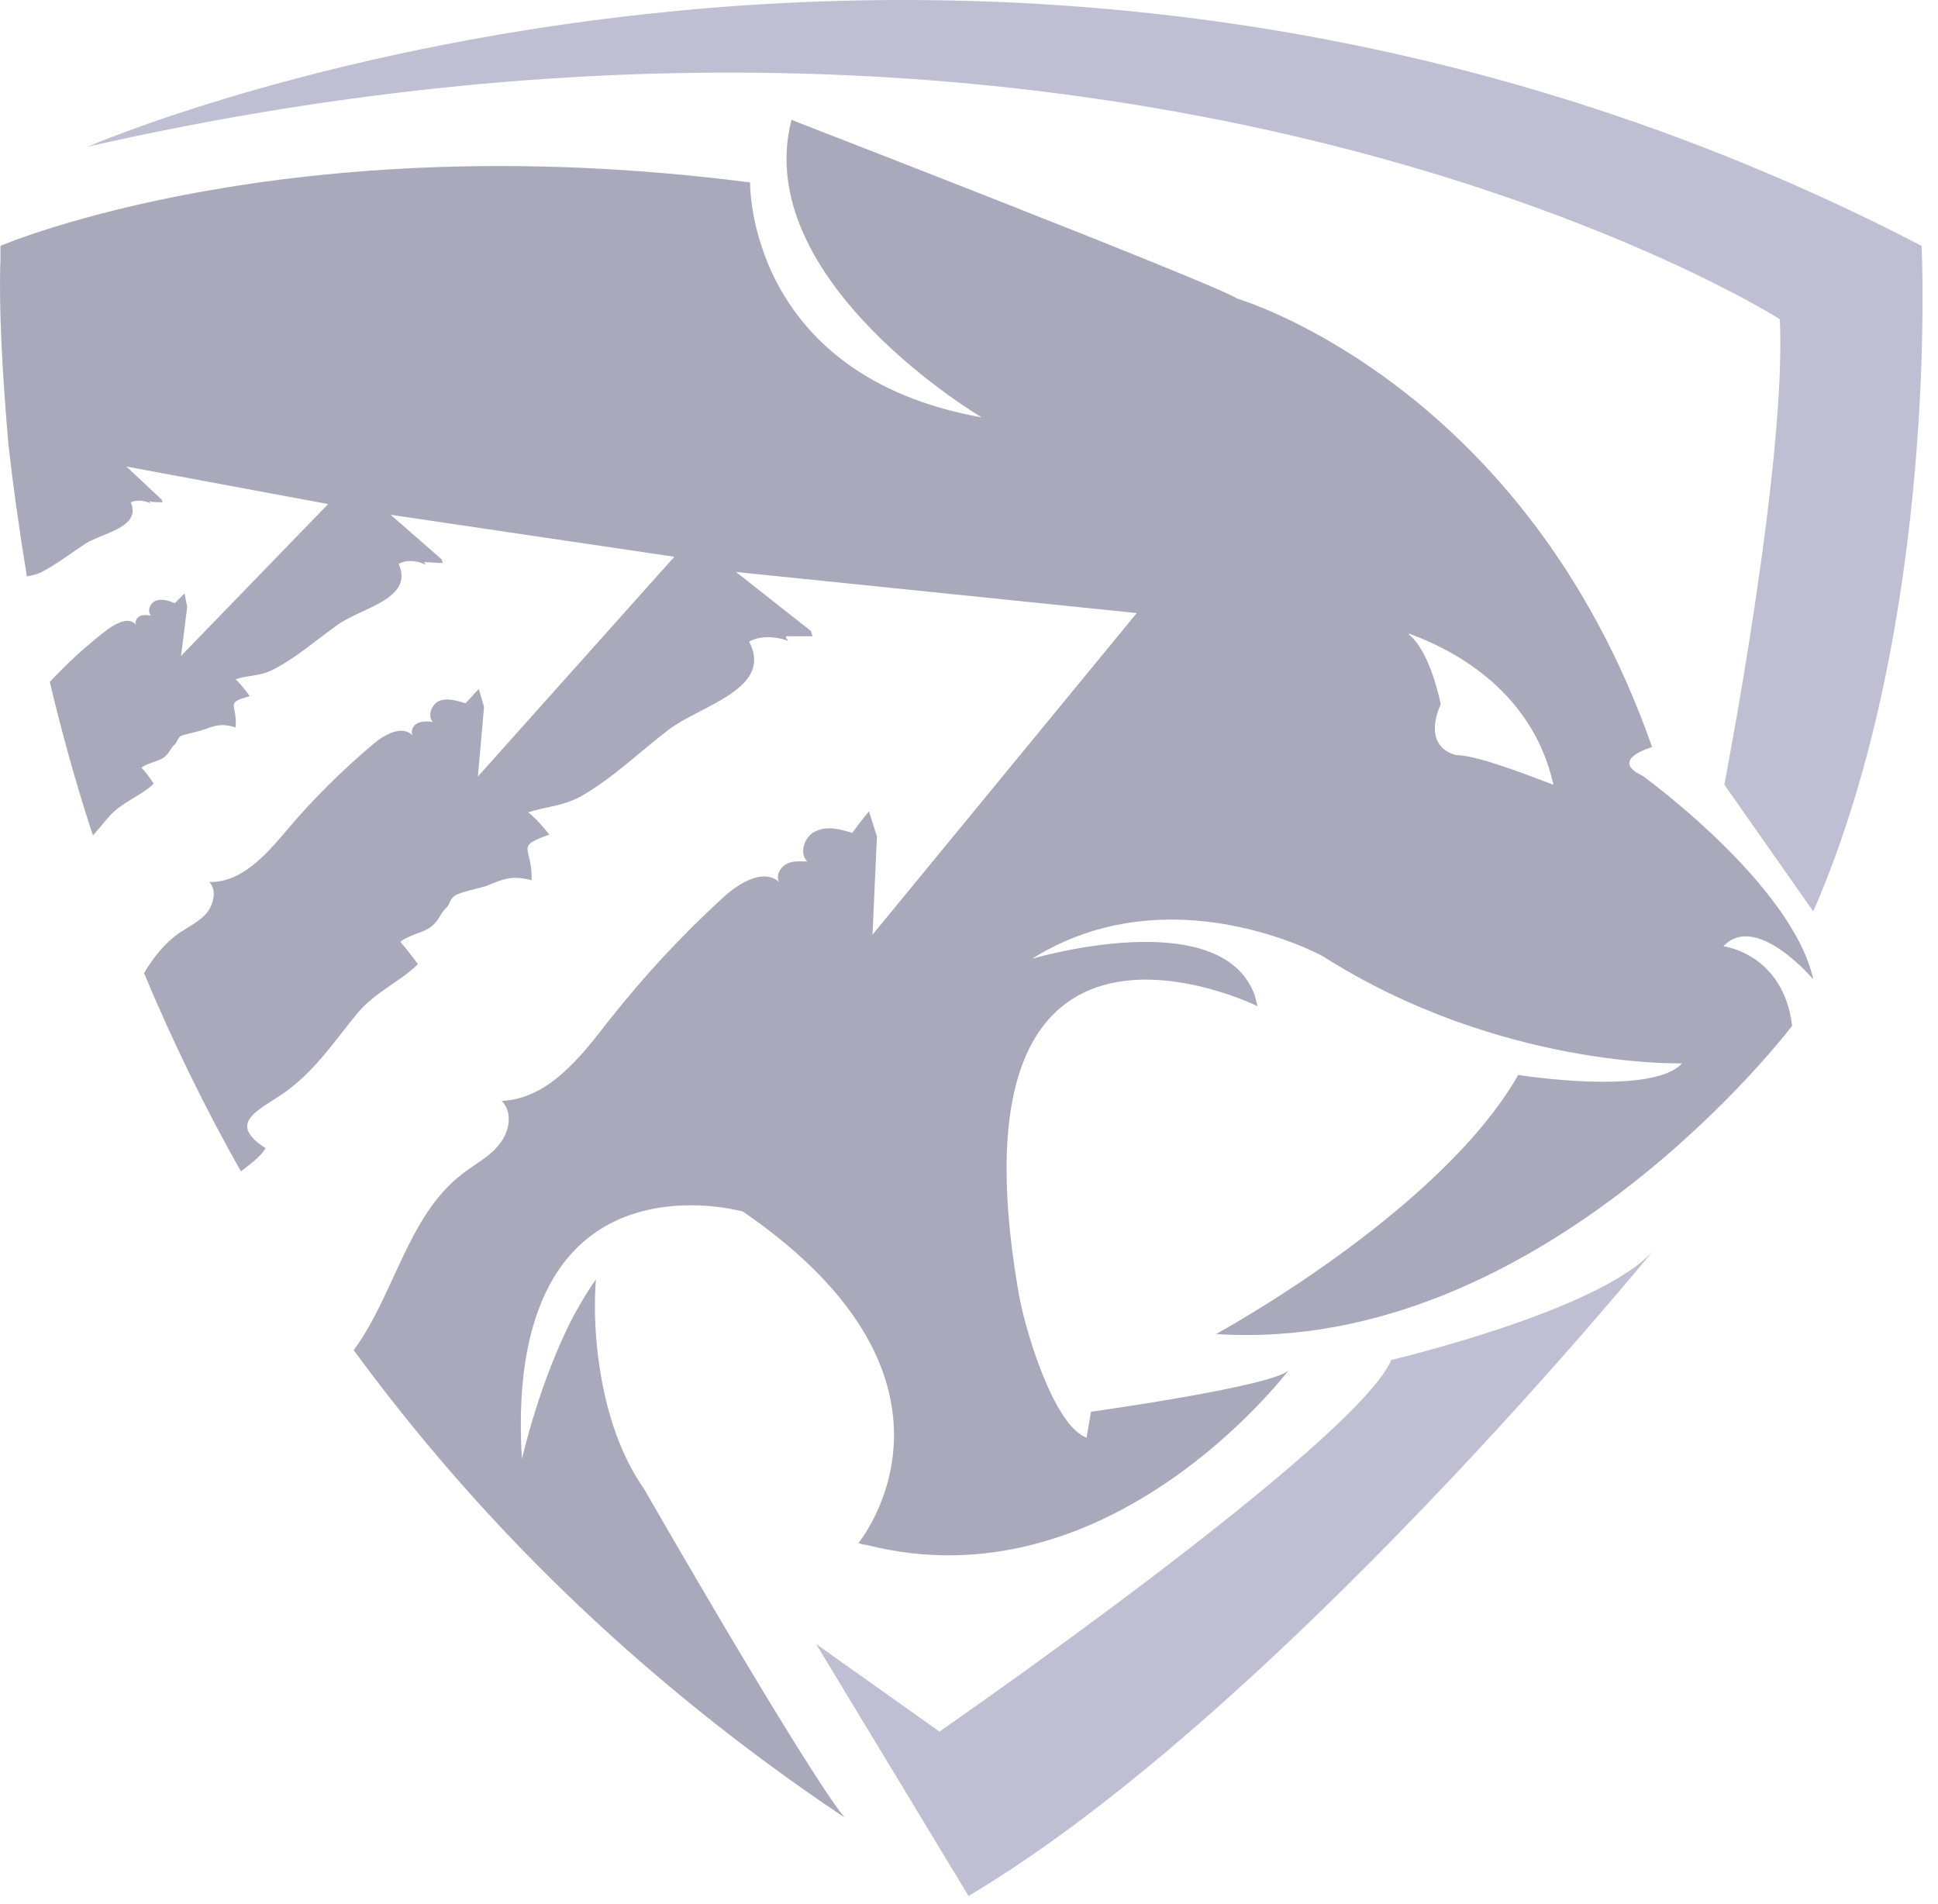
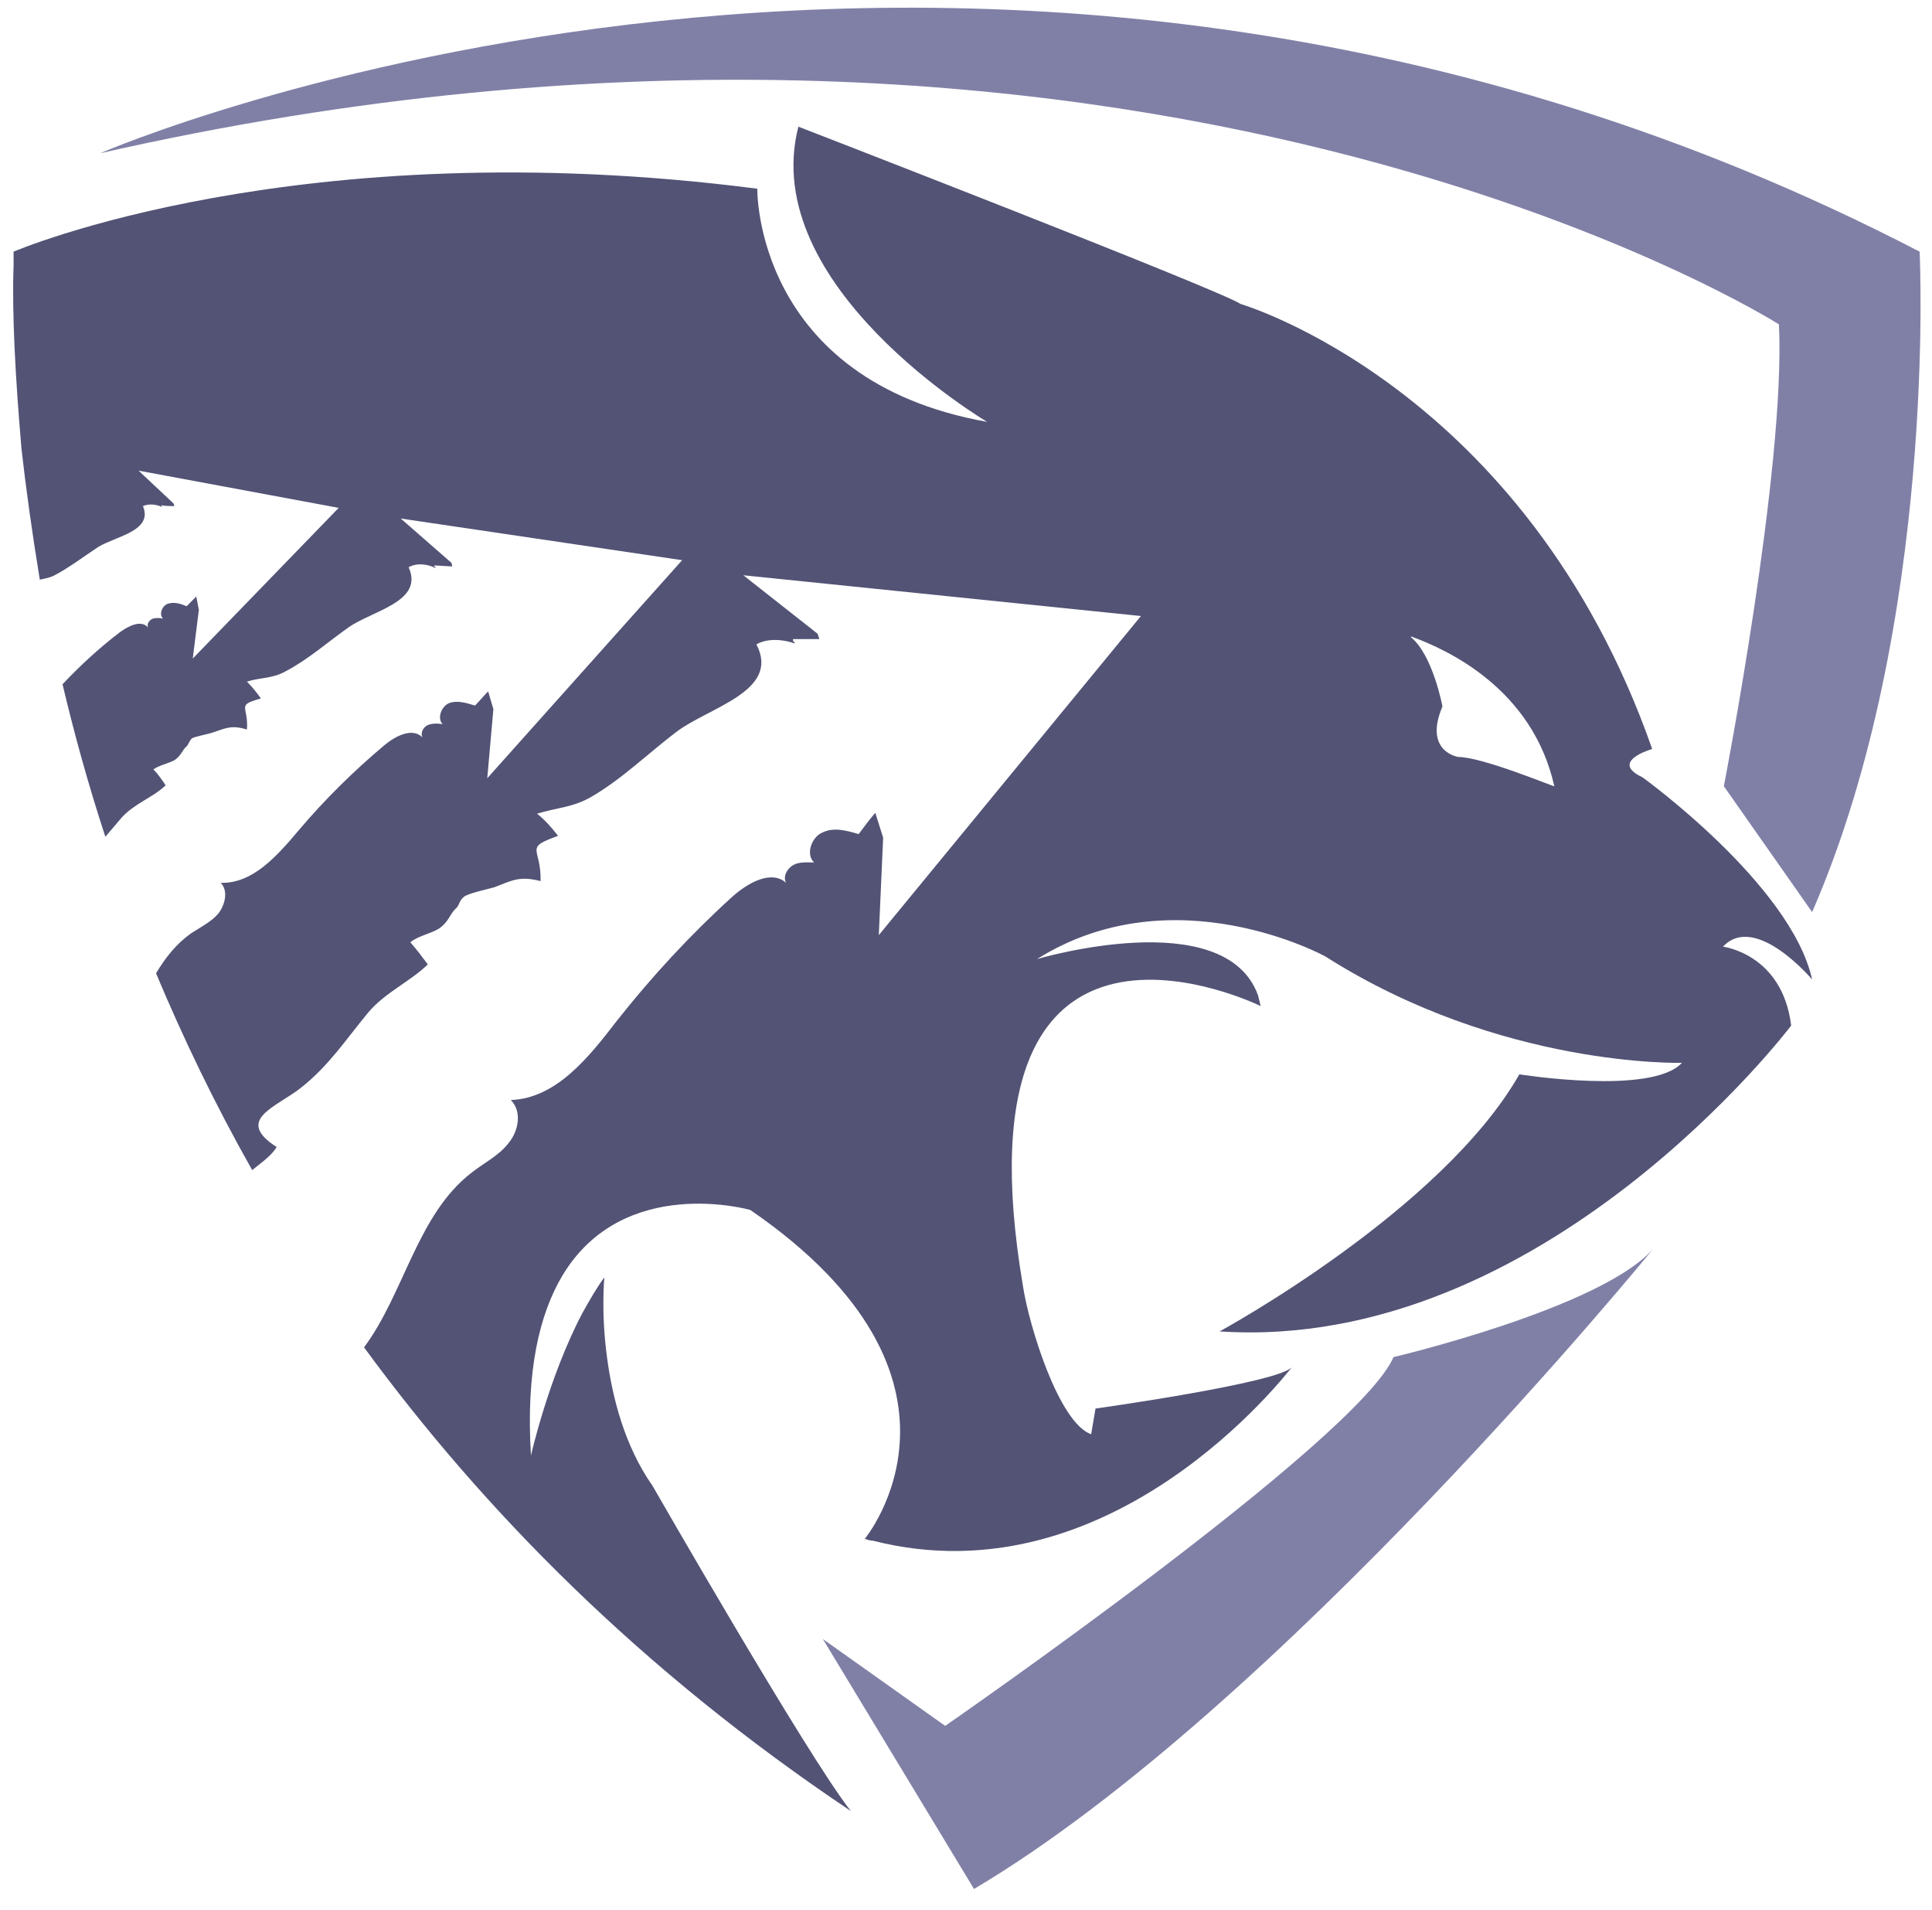
- <svg xmlns="http://www.w3.org/2000/svg" width="113" height="111" viewBox="0 0 113 111" fill="none">
-   <g opacity="0.5">
-     <path d="M103.776 18.607C104.186 26.993 100.54 45.745 100.54 45.745L105.727 53.141C113.123 36.16 112.045 14.335 112.045 14.335C57.242 -14.105 5.111 8.553 5.111 8.553C66.128 -5.302 103.776 18.607 103.776 18.607Z" fill="#8080A7" />
-     <path d="M81.125 79.289C79.019 84.186 54.777 100.958 54.777 100.958L47.586 95.853L56.472 110.542C74.397 99.916 96.379 72.935 96.379 72.935C93.298 76.424 81.125 79.289 81.125 79.289Z" fill="#8080A7" />
-     <path d="M105.728 57.1C104.495 51.527 95.764 45.224 95.764 45.224C93.761 44.287 96.329 43.557 96.329 43.557C88.881 22.305 72.138 17.409 72.138 17.409C70.905 16.576 46.149 6.991 46.149 6.991C43.735 16.367 57.243 24.337 57.243 24.337C43.529 21.889 43.735 10.637 43.735 10.637C16.719 7.147 0.026 14.336 0.026 14.336C0.026 14.336 0.026 14.336 0.026 14.388V14.44C0.026 14.44 0.026 14.44 0.026 14.492C0.026 14.544 0.026 14.544 0.026 14.596C0.026 14.648 0.026 14.7 0.026 14.805C0.026 14.857 0.026 14.909 0.026 14.909C0.026 15.013 0.026 15.065 0.026 15.169C-0.076 17.878 0.129 21.732 0.489 25.899C0.745 28.191 1.105 30.796 1.567 33.608C1.824 33.556 2.081 33.504 2.338 33.4C3.262 32.931 4.135 32.254 5.008 31.681C6.036 31.056 8.244 30.744 7.628 29.285C7.987 29.129 8.398 29.181 8.758 29.337C8.758 29.285 8.706 29.285 8.706 29.233C8.963 29.285 9.22 29.285 9.477 29.285L9.426 29.129L7.371 27.202L19.133 29.389L10.556 38.244L10.915 35.379L10.761 34.598C10.556 34.806 10.401 34.963 10.196 35.171C9.836 35.015 9.477 34.911 9.117 35.015C8.758 35.119 8.552 35.64 8.809 35.9C8.604 35.848 8.398 35.848 8.193 35.9C7.987 36.005 7.833 36.213 7.936 36.421C7.525 35.952 6.806 36.317 6.293 36.682C5.06 37.619 3.93 38.661 2.903 39.755C3.57 42.568 4.392 45.589 5.419 48.714C5.728 48.349 6.036 47.985 6.395 47.568C7.166 46.735 8.193 46.422 8.963 45.693C8.758 45.38 8.501 45.016 8.244 44.755C8.604 44.495 9.22 44.391 9.528 44.182C9.888 43.922 9.939 43.609 10.196 43.401C10.299 43.297 10.35 43.089 10.504 42.932C10.658 42.828 11.531 42.672 11.788 42.568C12.559 42.307 12.867 42.151 13.74 42.411C13.843 41.005 13.072 41.005 14.562 40.588C14.305 40.224 14.048 39.911 13.74 39.599C14.562 39.338 15.229 39.442 16.051 38.974C17.335 38.296 18.517 37.255 19.698 36.421C21.084 35.431 24.166 34.911 23.242 32.879C23.704 32.619 24.32 32.671 24.834 32.931C24.834 32.879 24.731 32.827 24.731 32.775C25.091 32.775 25.45 32.827 25.81 32.827L25.758 32.619L22.779 30.014L39.318 32.462L27.864 45.276L28.224 41.213L27.916 40.172C27.659 40.432 27.402 40.745 27.145 41.005C26.631 40.849 26.118 40.693 25.656 40.849C25.193 41.005 24.885 41.734 25.245 42.099C24.937 42.047 24.628 42.047 24.372 42.151C24.115 42.255 23.909 42.62 24.064 42.88C23.447 42.255 22.42 42.828 21.804 43.349C20.006 44.86 18.311 46.526 16.77 48.349C15.537 49.808 14.099 51.475 12.199 51.423C12.661 51.892 12.456 52.725 12.045 53.246C11.634 53.715 11.018 54.027 10.453 54.392C9.58 55.017 8.963 55.798 8.398 56.736C9.991 60.538 11.839 64.393 14.048 68.299C14.562 67.883 15.178 67.466 15.486 66.945C12.97 65.33 15.486 64.601 16.924 63.455C18.568 62.153 19.544 60.642 20.879 59.028C21.906 57.83 23.293 57.257 24.372 56.215C24.064 55.798 23.704 55.329 23.344 54.913C23.858 54.496 24.68 54.392 25.142 54.027C25.656 53.61 25.656 53.246 26.067 52.881C26.221 52.725 26.221 52.465 26.477 52.256C26.683 52.048 27.916 51.787 28.275 51.683C29.354 51.266 29.765 51.006 30.997 51.319C31.049 49.339 29.97 49.391 32.025 48.662C31.665 48.193 31.254 47.724 30.792 47.36C31.973 46.995 32.898 46.995 33.976 46.37C35.774 45.328 37.315 43.818 38.958 42.568C40.859 41.109 45.122 40.172 43.683 37.411C44.3 37.046 45.224 37.098 45.943 37.359C45.943 37.255 45.789 37.255 45.841 37.098C46.354 37.098 46.868 37.098 47.381 37.098L47.279 36.786L42.913 33.348L66.282 35.744L50.874 54.496L51.131 48.766L50.669 47.308C50.309 47.724 50.001 48.141 49.693 48.558C48.974 48.349 48.255 48.141 47.587 48.454C46.919 48.714 46.56 49.756 47.073 50.225C46.662 50.225 46.2 50.173 45.841 50.381C45.481 50.589 45.224 51.058 45.43 51.423C44.557 50.641 43.17 51.423 42.245 52.256C39.78 54.496 37.52 56.944 35.466 59.548C33.822 61.684 31.922 64.08 29.251 64.184C29.919 64.862 29.713 66.007 29.097 66.737C28.532 67.466 27.659 67.883 26.94 68.456C23.755 70.904 22.985 75.54 20.622 78.717C27.607 88.249 36.852 97.677 49.23 105.959C46.714 102.782 37.572 86.843 37.572 86.843C35.928 84.499 35.209 81.634 34.901 79.29C34.541 76.633 34.747 74.602 34.747 74.602C34.284 75.227 33.873 75.956 33.463 76.686C31.459 80.488 30.432 85.072 30.432 85.072C30.124 80.071 30.946 76.738 32.281 74.498C35.877 68.508 43.324 70.643 43.324 70.643C57.808 80.592 50.052 89.968 50.052 89.968C50.206 90.02 50.36 90.072 50.514 90.072C64.587 93.666 74.86 80.228 75.168 79.863C74.449 80.801 63.612 82.311 63.612 82.311L63.355 83.822C61.454 83.145 59.708 77.467 59.349 75.123C55.034 49.652 73.319 58.663 73.319 58.663C73.267 58.455 73.216 58.246 73.165 58.038C71.213 52.621 60.17 55.902 60.17 55.902C68.234 50.85 77.12 55.746 77.12 55.746C87.443 62.309 98.075 61.997 98.075 61.997C96.329 63.924 88.522 62.674 88.522 62.674C83.951 70.695 70.905 77.779 70.905 77.779C89.96 79.03 104.495 59.809 104.495 59.809C103.981 55.59 100.489 55.173 100.489 55.173C102.389 53.142 105.728 57.1 105.728 57.1ZM84.927 44.026C84.927 44.026 82.872 43.714 84.002 41.057C84.002 41.057 83.437 38.036 82.153 36.994C82.153 36.994 82.153 36.994 82.153 36.942C84.31 37.723 89.292 40.015 90.576 45.745C90.576 45.797 86.365 44.026 84.927 44.026Z" fill="#525375" />
-   </g>
+ <svg xmlns="http://www.w3.org/2000/svg" width="86" height="85" viewBox="0 0 86 85" fill="none">
+   <path d="M79.186 14.435C79.497 20.787 76.735 34.99 76.735 34.99L80.664 40.592C86.266 27.731 85.449 11.2 85.449 11.2C43.941 -10.341 4.456 6.821 4.456 6.821C50.671 -3.673 79.186 14.435 79.186 14.435Z" fill="#8080A7" />
+   <path d="M62.03 60.396C60.435 64.105 42.074 76.808 42.074 76.808L36.627 72.942L43.357 84.067C56.934 76.019 73.584 55.583 73.584 55.583C71.25 58.226 62.03 60.396 62.03 60.396Z" fill="#8080A7" />
+   <path d="M80.664 43.591C79.731 39.369 73.117 34.596 73.117 34.596C71.6 33.886 73.545 33.333 73.545 33.333C67.904 17.237 55.223 13.528 55.223 13.528C54.289 12.897 35.539 5.638 35.539 5.638C33.71 12.739 43.941 18.775 43.941 18.775C33.555 16.921 33.71 8.399 33.71 8.399C13.248 5.756 0.605 11.2 0.605 11.2C0.605 11.2 0.605 11.2 0.605 11.24V11.279C0.605 11.279 0.605 11.279 0.605 11.319C0.605 11.358 0.605 11.358 0.605 11.398C0.605 11.437 0.605 11.477 0.605 11.556C0.605 11.595 0.605 11.634 0.605 11.634C0.605 11.713 0.605 11.753 0.605 11.832C0.527 13.883 0.683 16.803 0.955 19.959C1.15 21.695 1.422 23.667 1.772 25.798C1.967 25.758 2.161 25.719 2.356 25.64C3.056 25.285 3.717 24.772 4.379 24.338C5.157 23.865 6.829 23.628 6.363 22.523C6.635 22.405 6.946 22.444 7.218 22.563C7.218 22.523 7.18 22.523 7.18 22.484C7.374 22.523 7.569 22.523 7.763 22.523L7.724 22.405L6.168 20.945L15.076 22.602L8.58 29.309L8.852 27.139L8.736 26.547C8.58 26.705 8.463 26.823 8.308 26.981C8.035 26.863 7.763 26.784 7.491 26.863C7.218 26.942 7.063 27.336 7.257 27.534C7.102 27.494 6.946 27.494 6.791 27.534C6.635 27.613 6.518 27.77 6.596 27.928C6.285 27.573 5.74 27.849 5.351 28.125C4.418 28.836 3.562 29.625 2.784 30.453C3.289 32.584 3.912 34.872 4.69 37.239C4.923 36.963 5.157 36.687 5.429 36.371C6.013 35.74 6.791 35.503 7.374 34.951C7.218 34.714 7.024 34.438 6.829 34.241C7.102 34.043 7.569 33.964 7.802 33.807C8.074 33.609 8.113 33.373 8.308 33.215C8.386 33.136 8.424 32.978 8.541 32.86C8.658 32.781 9.319 32.663 9.514 32.584C10.097 32.386 10.331 32.268 10.992 32.465C11.07 31.4 10.486 31.4 11.614 31.084C11.42 30.808 11.225 30.572 10.992 30.335C11.614 30.137 12.12 30.216 12.742 29.861C13.715 29.349 14.61 28.559 15.504 27.928C16.555 27.179 18.889 26.784 18.189 25.245C18.539 25.048 19.006 25.088 19.395 25.285C19.395 25.245 19.317 25.206 19.317 25.166C19.589 25.166 19.861 25.206 20.134 25.206L20.095 25.048L17.838 23.076L30.365 24.93L21.69 34.635L21.962 31.558L21.729 30.769C21.534 30.966 21.34 31.203 21.145 31.4C20.756 31.282 20.367 31.163 20.017 31.282C19.667 31.4 19.433 31.952 19.706 32.228C19.472 32.189 19.239 32.189 19.044 32.268C18.85 32.347 18.694 32.623 18.811 32.82C18.344 32.347 17.566 32.781 17.099 33.175C15.738 34.319 14.454 35.582 13.287 36.963C12.353 38.067 11.264 39.33 9.825 39.29C10.175 39.645 10.019 40.277 9.708 40.671C9.397 41.026 8.93 41.263 8.502 41.539C7.841 42.013 7.374 42.604 6.946 43.315C8.152 46.195 9.553 49.114 11.225 52.073C11.614 51.757 12.081 51.442 12.315 51.047C10.408 49.824 12.315 49.272 13.404 48.404C14.649 47.418 15.388 46.273 16.399 45.05C17.177 44.143 18.227 43.709 19.044 42.92C18.811 42.604 18.539 42.249 18.266 41.934C18.655 41.618 19.278 41.539 19.628 41.263C20.017 40.947 20.017 40.671 20.328 40.395C20.445 40.277 20.445 40.08 20.639 39.922C20.795 39.764 21.729 39.567 22.001 39.488C22.818 39.172 23.129 38.975 24.063 39.212C24.102 37.712 23.285 37.752 24.841 37.2C24.569 36.844 24.257 36.489 23.907 36.213C24.802 35.937 25.502 35.937 26.319 35.464C27.681 34.675 28.848 33.53 30.092 32.584C31.532 31.479 34.761 30.769 33.671 28.678C34.138 28.402 34.838 28.441 35.383 28.638C35.383 28.559 35.266 28.559 35.305 28.441C35.694 28.441 36.083 28.441 36.472 28.441L36.395 28.204L33.088 25.601L50.788 27.415L39.118 41.618L39.312 37.278L38.962 36.174C38.69 36.489 38.456 36.805 38.223 37.121C37.678 36.963 37.134 36.805 36.628 37.042C36.122 37.239 35.85 38.028 36.239 38.383C35.928 38.383 35.578 38.344 35.305 38.501C35.033 38.659 34.838 39.014 34.994 39.29C34.333 38.699 33.282 39.29 32.582 39.922C30.715 41.618 29.003 43.472 27.447 45.445C26.202 47.062 24.763 48.877 22.74 48.956C23.246 49.469 23.09 50.337 22.623 50.889C22.195 51.442 21.534 51.757 20.989 52.191C18.578 54.046 17.994 57.557 16.205 59.963C21.495 67.183 28.497 74.324 37.873 80.597C35.967 78.19 29.042 66.118 29.042 66.118C27.797 64.343 27.253 62.173 27.019 60.397C26.747 58.385 26.902 56.847 26.902 56.847C26.552 57.32 26.241 57.872 25.93 58.425C24.413 61.305 23.635 64.777 23.635 64.777C23.401 60.989 24.024 58.464 25.035 56.768C27.758 52.231 33.399 53.848 33.399 53.848C44.369 61.384 38.495 68.485 38.495 68.485C38.612 68.525 38.728 68.564 38.845 68.564C49.504 71.286 57.285 61.108 57.518 60.831C56.973 61.541 48.765 62.686 48.765 62.686L48.571 63.83C47.131 63.317 45.809 59.017 45.536 57.241C42.269 37.949 56.117 44.774 56.117 44.774C56.078 44.617 56.04 44.459 56.001 44.301C54.523 40.198 46.159 42.683 46.159 42.683C52.266 38.856 58.996 42.565 58.996 42.565C66.815 47.536 74.868 47.299 74.868 47.299C73.545 48.759 67.632 47.812 67.632 47.812C64.17 53.888 54.289 59.253 54.289 59.253C68.722 60.2 79.731 45.642 79.731 45.642C79.341 42.447 76.696 42.131 76.696 42.131C78.136 40.592 80.664 43.591 80.664 43.591ZM64.909 33.688C64.909 33.688 63.353 33.452 64.209 31.439C64.209 31.439 63.781 29.151 62.809 28.362C62.809 28.362 62.809 28.362 62.809 28.323C64.442 28.915 68.216 30.65 69.188 34.99C69.188 35.03 65.998 33.688 64.909 33.688Z" fill="#525375" />
</svg>
